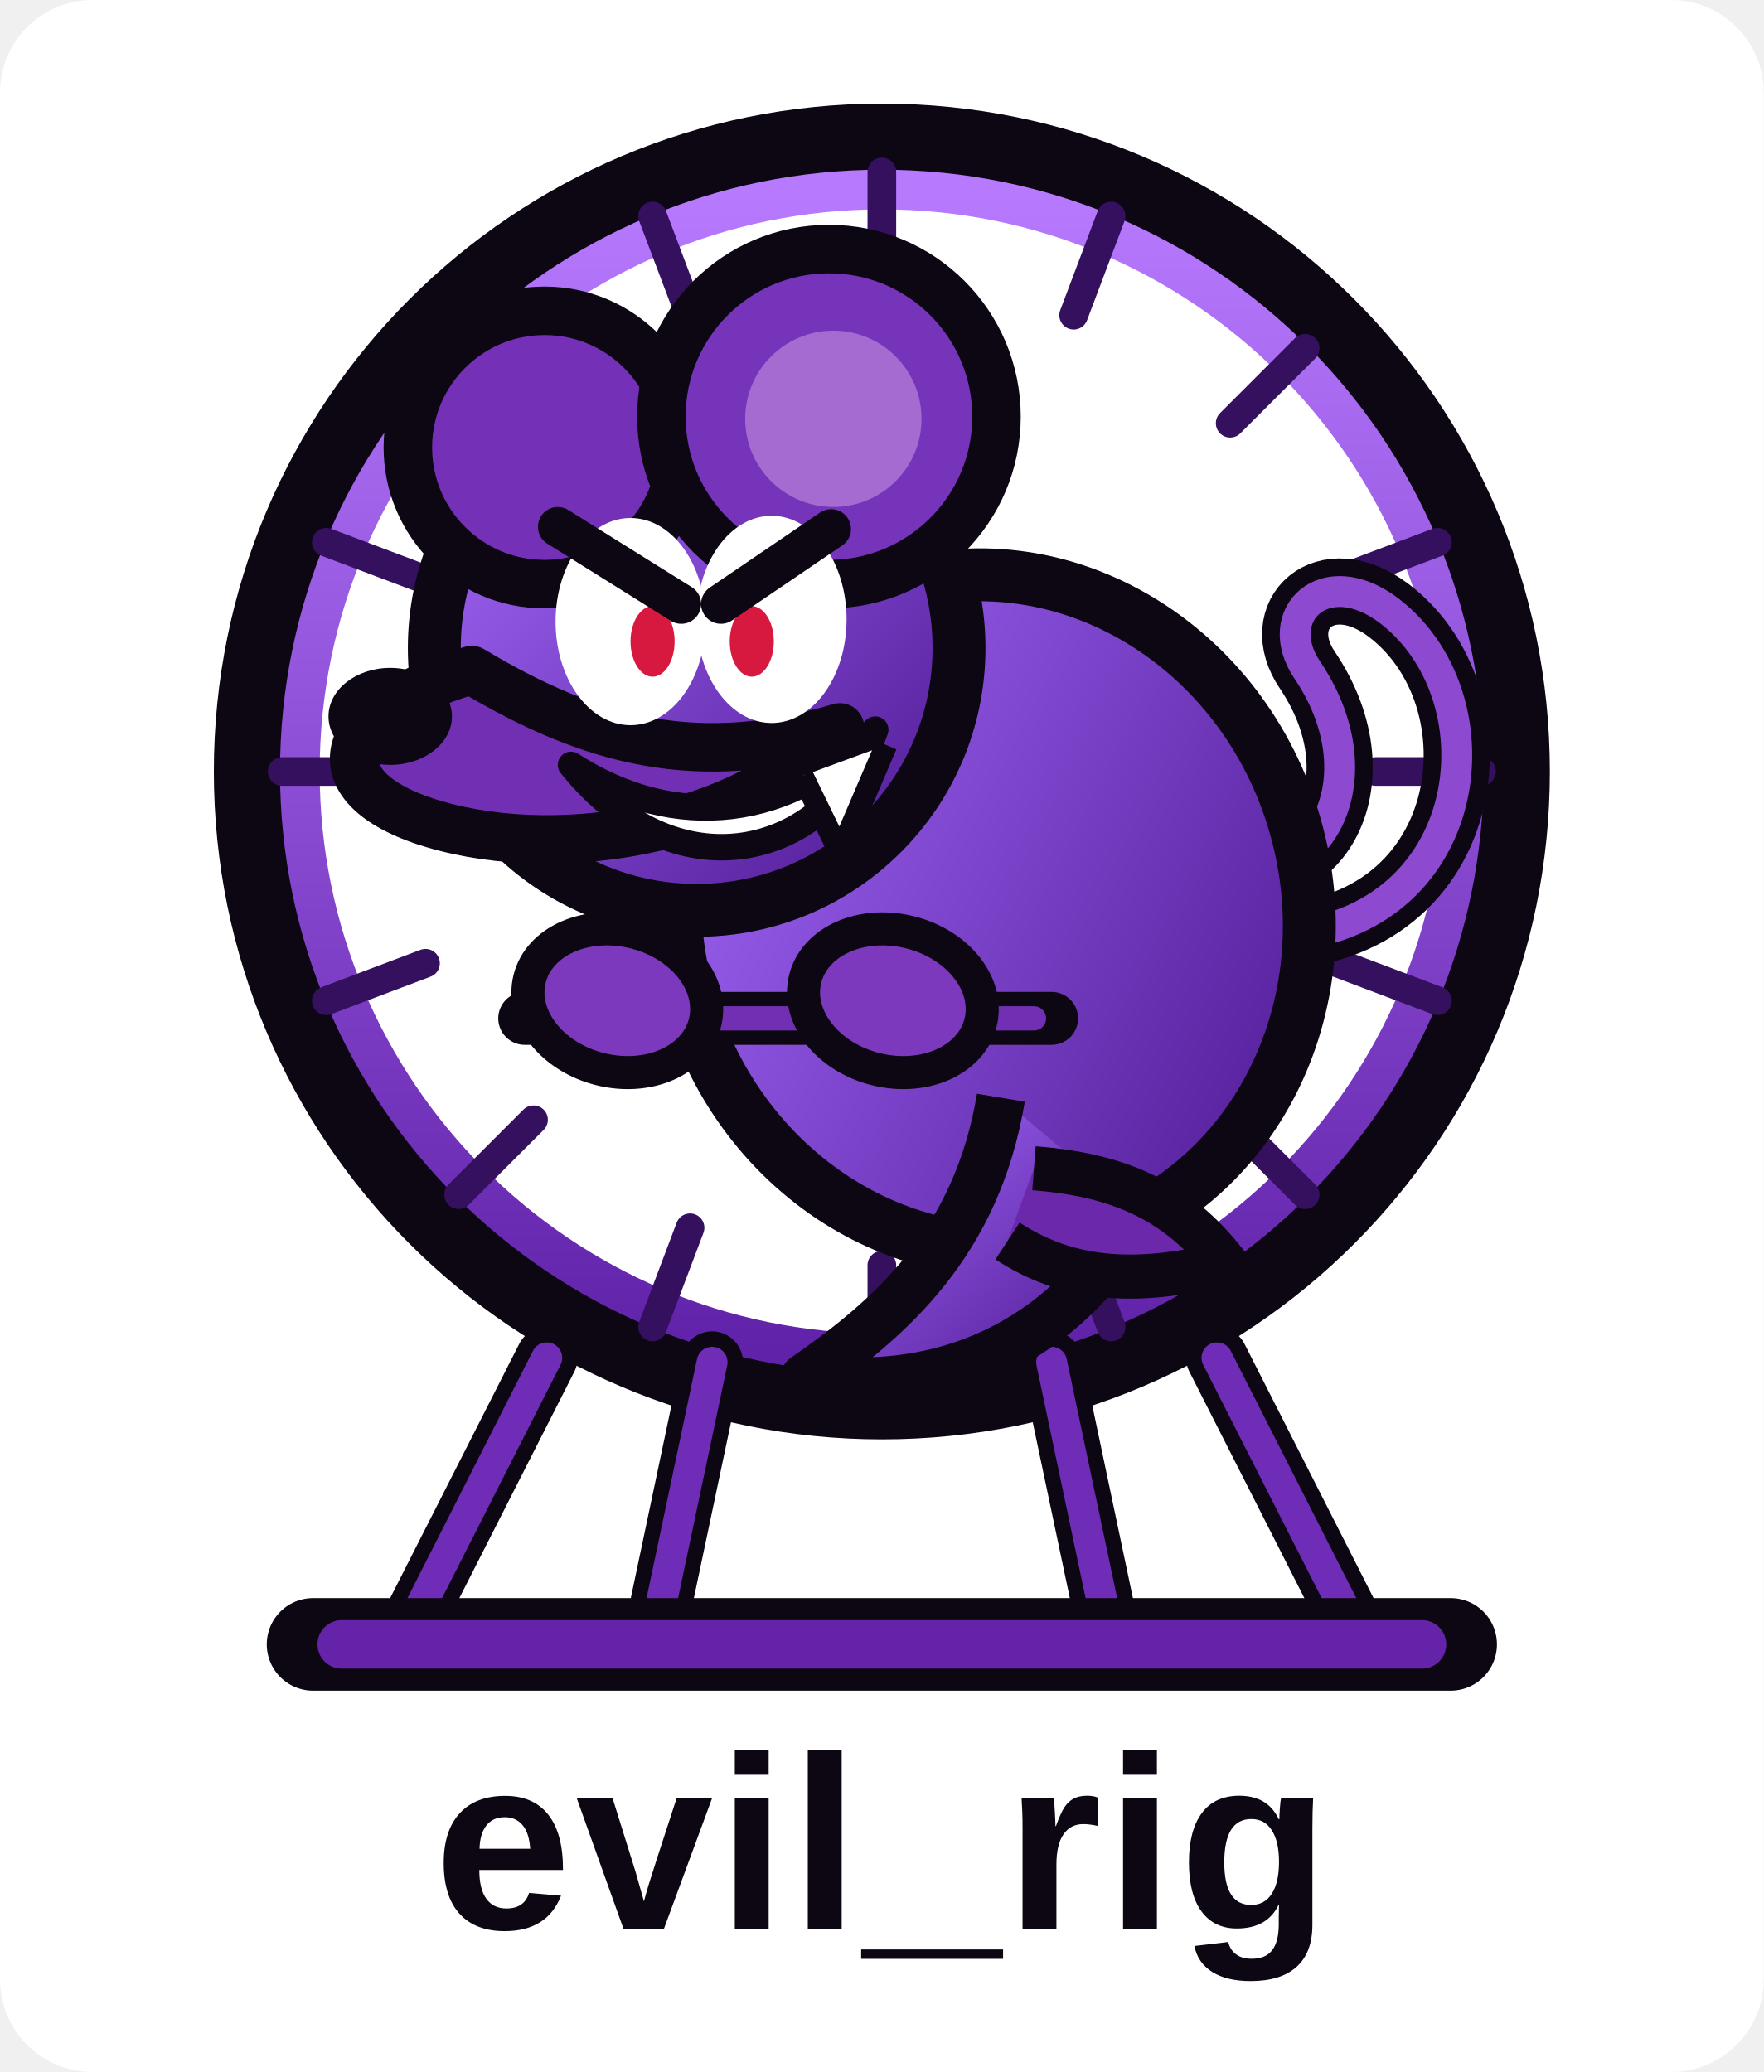
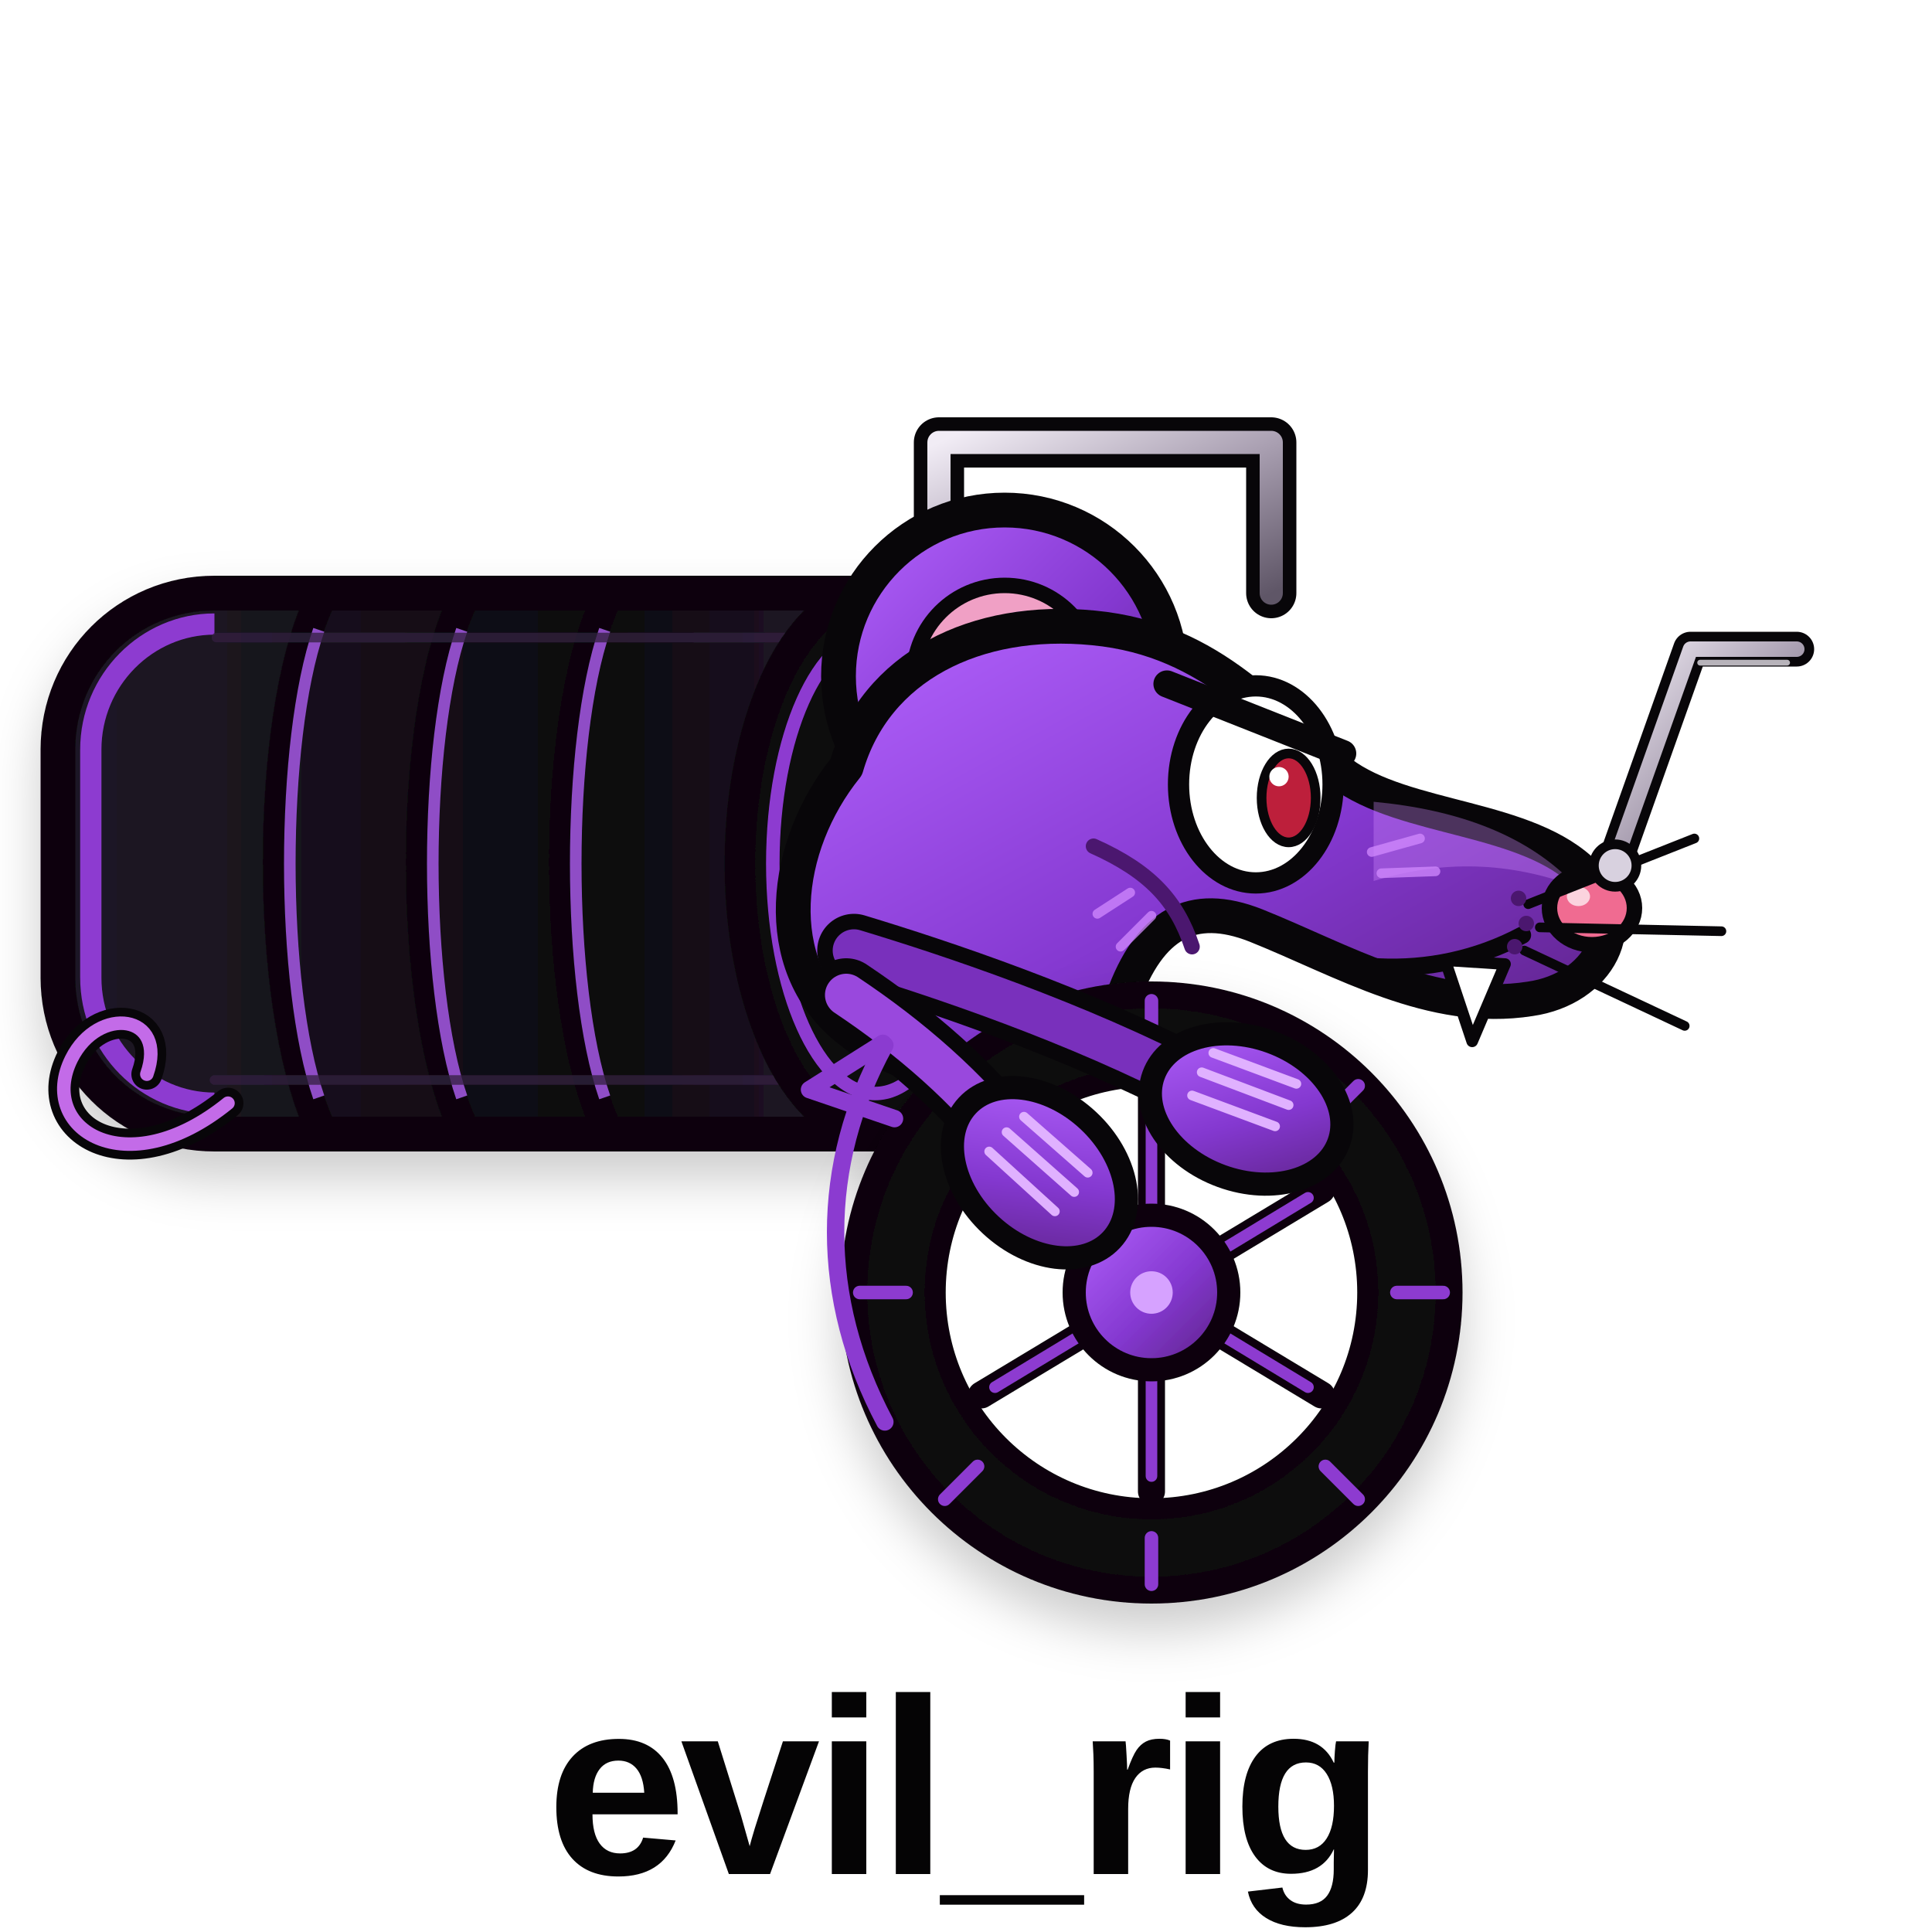
- <svg xmlns="http://www.w3.org/2000/svg" viewBox="0 0 800 940" role="img" aria-labelledby="title desc">
+ <svg xmlns="http://www.w3.org/2000/svg" viewBox="0 0 1000 1000" role="img" aria-labelledby="title desc">
  <defs>
    <linearGradient id="purple" x1="0" y1="0" x2="1" y2="1">
-       <stop offset="0" stop-color="#a66cff" />
-       <stop offset="1" stop-color="#4c168f" />
+       <stop offset="0" stop-color="#b464ff" />
+       <stop offset="0.55" stop-color="#8438d0" />
+       <stop offset="1" stop-color="#592080" />
    </linearGradient>
-     <linearGradient id="rim" x1="0" y1="0" x2="0" y2="1">
-       <stop offset="0" stop-color="#b77aff" />
-       <stop offset="1" stop-color="#6122aa" />
+     <linearGradient id="purpleDark" x1="0" y1="0" x2="0" y2="1">
+       <stop offset="0" stop-color="#6e2cac" />
+       <stop offset="1" stop-color="#351044" />
    </linearGradient>
+     <linearGradient id="tube" x1="0" y1="0" x2="1" y2="0">
+       <stop offset="0" stop-color="#201827" />
+       <stop offset="0.58" stop-color="#0c090e" />
+       <stop offset="1" stop-color="#33203f" />
+     </linearGradient>
+     <linearGradient id="metal" x1="0" y1="0" x2="1" y2="1">
+       <stop offset="0" stop-color="#f1ecf5" />
+       <stop offset="0.5" stop-color="#aaa0b2" />
+       <stop offset="1" stop-color="#5f5667" />
+     </linearGradient>
+     <filter id="softShadow" x="-30%" y="-30%" width="160%" height="160%">
+       <feDropShadow dx="0" dy="14" stdDeviation="13" flood-color="#000" flood-opacity="0.2" />
+     </filter>
  </defs>
-   <rect width="800" height="940" rx="42" fill="#fff" />
-   <circle cx="400" cy="350" r="286" fill="none" stroke="#0c0712" stroke-width="34" />
-   <circle cx="400" cy="350" r="264" fill="none" stroke="url(#rim)" stroke-width="18" />
-   <g stroke="#35105f" stroke-width="13" stroke-linecap="round">
-     <path d="M400 78v48M400 574v48M128 350h48M624 350h48" />
-     <path d="M208 158l34 34M558 508l34 34M208 542l34-34M558 192l34-34" />
-     <path d="M148 246l45 17M607 437l45 17M148 454l45-17M607 263l45-17" />
-     <path d="M296 98l17 45M487 557l17 45M504 98l-17 45M313 557l-17 45" />
+   <rect width="1000" height="1000" fill="#ffffff" />
+   <g filter="url(#softShadow)">
+     <path d="M111 307h342c42 0 75 34 75 76v127c0 43-33 77-75 77H111c-45 0-81-36-81-81V388c0-45 36-81 81-81z" fill="url(#tube)" stroke="#080609" stroke-width="18" />
+     <path d="M111 323c-35 0-64 29-64 65v118c0 36 29 65 64 65" fill="none" stroke="#8d3bd0" stroke-width="11" />
+     <g fill="none" stroke="#080609" stroke-width="16">
+       <path d="M165 312c-28 61-28 207 0 270" />
+       <path d="M239 312c-28 61-28 207 0 270" />
+       <path d="M313 312c-28 61-28 207 0 270" />
+     </g>
+     <g fill="none" stroke="#9d55da" stroke-width="6" opacity="0.9">
+       <path d="M165 326c-20 58-20 184 0 242" />
+       <path d="M239 326c-20 58-20 184 0 242" />
+       <path d="M313 326c-20 58-20 184 0 242" />
+     </g>
+     <path d="M112 330h297M111 559h298" fill="none" stroke="#33203f" stroke-width="5" stroke-linecap="round" opacity="0.75" />
+     <ellipse cx="453" cy="447" rx="70" ry="140" fill="#0b080d" stroke="#080609" stroke-width="16" />
+     <ellipse cx="453" cy="447" rx="53" ry="119" fill="none" stroke="#8d3bd0" stroke-width="7" />
  </g>
-   <path d="M248 616l-66 130M552 616l66 130M323 618l-27 128M477 618l27 128" fill="none" stroke="#0c0712" stroke-width="28" stroke-linecap="round" />
-   <path d="M248 616l-66 130M552 616l66 130M323 618l-27 128M477 618l27 128" fill="none" stroke="#6f2db7" stroke-width="14" stroke-linecap="round" />
-   <path d="M142 746h516" stroke="#0c0712" stroke-width="42" stroke-linecap="round" />
-   <path d="M155 746h490" stroke="#6523a9" stroke-width="22" stroke-linecap="round" />
-   <path d="M565 425c103 6 120-106 65-148-29-22-54 2-37 27 35 52 2 105-43 86" fill="none" stroke="#0c0712" stroke-width="30" stroke-linecap="round" />
-   <path d="M565 425c103 6 120-106 65-148-29-22-54 2-37 27 35 52 2 105-43 86" fill="none" stroke="#8d4ad1" stroke-width="14" stroke-linecap="round" />
-   <ellipse cx="450" cy="414" rx="143" ry="154" transform="rotate(-16 450 414)" fill="url(#purple)" stroke="#0c0712" stroke-width="24" />
-   <path d="M454 498c-11 66-50 100-89 127 69 10 123-22 151-75" fill="url(#purple)" stroke="#0c0712" stroke-width="22" stroke-linejoin="round" />
-   <circle cx="316" cy="294" r="119" fill="url(#purple)" stroke="#0c0712" stroke-width="24" />
-   <circle cx="247" cy="203" r="62" fill="#7431b7" stroke="#0c0712" stroke-width="22" />
-   <circle cx="376" cy="189" r="76" fill="#7534b9" stroke="#0c0712" stroke-width="22" />
-   <circle cx="378" cy="190" r="40" fill="#a66bd0" />
-   <path d="M214 304c-57 16-74 50-23 68 58 20 146 6 190-42-64 19-112 7-167-26z" fill="#7130b3" stroke="#0c0712" stroke-width="22" stroke-linejoin="round" />
-   <ellipse cx="177" cy="325" rx="28" ry="22" fill="#0c0712" />
-   <ellipse cx="286" cy="282" rx="34" ry="47" fill="#fff" />
-   <ellipse cx="350" cy="281" rx="34" ry="47" fill="#fff" />
-   <ellipse cx="296" cy="291" rx="10" ry="16" fill="#d7193f" />
-   <ellipse cx="341" cy="291" rx="10" ry="16" fill="#d7193f" />
-   <path d="M253 239l56 35M377 240l-50 34" fill="none" stroke="#0c0712" stroke-width="18" stroke-linecap="round" />
-   <path d="M259 347c48 31 100 24 138-16-19 56-88 78-138 16z" fill="#fff" stroke="#0c0712" stroke-width="12" stroke-linejoin="round" />
-   <path d="M364 352l17 35 21-49" fill="#fff" stroke="#0c0712" stroke-width="10" stroke-linejoin="round" />
-   <path d="M469 530c39 3 65 15 87 43-43 11-73 7-99-10" fill="#6b28aa" stroke="#0c0712" stroke-width="20" />
-   <path d="M238 462h239" stroke="#0c0712" stroke-width="24" stroke-linecap="round" />
-   <path d="M247 462h222" stroke="#7130b3" stroke-width="11" stroke-linecap="round" />
-   <g fill="#7d39bd" stroke="#0c0712" stroke-width="15">
-     <ellipse cx="280" cy="454" rx="41" ry="32" transform="rotate(14 280 454)" />
-     <ellipse cx="405" cy="454" rx="41" ry="32" transform="rotate(14 405 454)" />
+   <path d="M118 571C65 614 19 584 37 548c14-28 50-23 39 8" fill="none" stroke="#080609" stroke-width="16" stroke-linecap="round" />
+   <path d="M118 571C65 614 19 584 37 548c14-28 50-23 39 8" fill="none" stroke="#c36be8" stroke-width="7" stroke-linecap="round" />
+   <path d="M486 304v-75h172v78" fill="none" stroke="#080609" stroke-width="26" stroke-linecap="round" stroke-linejoin="round" />
+   <path d="M486 304v-75h172v78" fill="none" stroke="url(#metal)" stroke-width="12" stroke-linecap="round" stroke-linejoin="round" />
+   <path d="M456 310h77v78h-77z" fill="url(#metal)" stroke="#080609" stroke-width="12" stroke-linejoin="round" />
+   <path d="M467 323h55M467 375h55" fill="none" stroke="#f1ecf5" stroke-width="4" opacity="0.7" />
+   <circle cx="478" cy="347" r="9" fill="#8c3ed0" stroke="#080609" stroke-width="5" />
+   <circle cx="511" cy="347" r="9" fill="#8c3ed0" stroke="#080609" stroke-width="5" />
+   <circle cx="520" cy="350" r="86" fill="url(#purple)" stroke="#080609" stroke-width="18" />
+   <circle cx="520" cy="350" r="47" fill="#f0a0c5" stroke="#080609" stroke-width="8" />
+   <path d="M486 357c12-33 45-49 73-29" fill="none" stroke="#d18aff" stroke-width="6" stroke-linecap="round" />
+   <path d="M438 397c15-52 67-78 128-72 63 6 92 48 128 75 33 25 97 22 127 53 25 26 6 59-29 64-51 8-97-20-142-38-33-13-55-1-69 38-18 52-101 50-143 15-40-33-33-94 0-135z" fill="url(#purple)" stroke="#080609" stroke-width="18" stroke-linejoin="round" />
+   <path d="M711 415c43 4 80 17 105 44-35-13-69-14-105-3" fill="#d18aff" opacity="0.34" />
+   <ellipse cx="650" cy="406" rx="40" ry="51" fill="#ffffff" stroke="#080609" stroke-width="11" />
+   <ellipse cx="667" cy="413" rx="14" ry="23" fill="#bd1f3b" stroke="#080609" stroke-width="5" />
+   <circle cx="662" cy="402" r="5" fill="#ffffff" />
+   <path d="M604 354l91 36" fill="none" stroke="#080609" stroke-width="14" stroke-linecap="round" />
+   <ellipse cx="824" cy="470" rx="22" ry="19" fill="#f06b91" stroke="#080609" stroke-width="8" />
+   <ellipse cx="817" cy="464" rx="6" ry="5" fill="#ffffff" opacity="0.7" />
+   <path d="M642 478c43 27 99 31 146 6" fill="none" stroke="#080609" stroke-width="9" stroke-linecap="round" />
+   <path d="M748 497l31 2-17 40z" fill="#ffffff" stroke="#080609" stroke-width="6" stroke-linejoin="round" />
+   <path d="M566 438c29 13 43 28 51 52" fill="none" stroke="#4b176f" stroke-width="8" stroke-linecap="round" />
+   <path d="M585 462l-17 11M596 474l-16 16M710 441l25-7M715 452l28-1" fill="none" stroke="#d18aff" stroke-width="5" stroke-linecap="round" opacity="0.75" />
+   <g fill="none" stroke="#080609" stroke-width="5" stroke-linecap="round">
+     <path d="M791 468l86-34M797 480l94 2M789 492l83 39" />
  </g>
-   <text x="400" y="875" text-anchor="middle" font-family="Arial, Helvetica, sans-serif" font-size="112" font-weight="800" letter-spacing="2" fill="#0c0712">evil_rig</text>
+   <g fill="#4b176f">
+     <circle cx="786" cy="465" r="4" />
+     <circle cx="790" cy="478" r="4" />
+     <circle cx="784" cy="490" r="4" />
+   </g>
+   <g filter="url(#softShadow)">
+     <circle cx="596" cy="669" r="154" fill="#0a080b" stroke="#080609" stroke-width="14" />
+     <circle cx="596" cy="669" r="112" fill="#ffffff" stroke="#080609" stroke-width="11" />
+     <g fill="none" stroke="#080609" stroke-width="14" stroke-linecap="round">
+       <path d="M596 669V566" />
+       <path d="M596 669l88-53" />
+       <path d="M596 669l88 53" />
+       <path d="M596 669v103" />
+       <path d="M596 669l-88 53" />
+       <path d="M596 669l-88-53" />
+     </g>
+     <g fill="none" stroke="#8d3bd0" stroke-width="6" stroke-linecap="round">
+       <path d="M596 669V574M596 669l81-49M596 669l81 49M596 669v95M596 669l-81 49M596 669l-81-49" />
+     </g>
+     <g fill="none" stroke="#8d3bd0" stroke-width="7" stroke-linecap="round">
+       <path d="M596 518v24M596 796v24M445 669h24M723 669h24M489 562l17 17M686 759l17 17M489 776l17-17M686 579l17-17" />
+     </g>
+     <circle cx="596" cy="669" r="40" fill="url(#purple)" stroke="#080609" stroke-width="12" />
+     <circle cx="596" cy="669" r="11" fill="#d6a2ff" />
+   </g>
+   <g fill="none" stroke-linecap="round">
+     <path d="M442 492c43 13 115 37 178 70" stroke="#080609" stroke-width="38" />
+     <path d="M442 492c43 13 115 37 178 70" stroke="#7930bc" stroke-width="22" />
+     <path d="M438 515c33 22 63 48 86 78" stroke="#080609" stroke-width="38" />
+     <path d="M438 515c33 22 63 48 86 78" stroke="#9948dd" stroke-width="22" />
+   </g>
+   <g fill="url(#purple)" stroke="#080609" stroke-width="12">
+     <ellipse cx="645" cy="574" rx="51" ry="37" transform="rotate(20 645 574)" />
+     <ellipse cx="538" cy="607" rx="51" ry="37" transform="rotate(43 538 607)" />
+   </g>
+   <g fill="none" stroke="#e0b1ff" stroke-width="5" stroke-linecap="round">
+     <path d="M617 567l43 16M622 555l45 17M628 545l43 16M512 596l34 31M521 586l35 31M530 578l33 29" />
+   </g>
+   <path d="M458 736c-34-64-34-133 0-195" fill="none" stroke="#8b3bd0" stroke-width="9" stroke-linecap="round" />
+   <path d="M457 540l-38 24 44 15" fill="none" stroke="#8b3bd0" stroke-width="9" stroke-linecap="round" stroke-linejoin="round" />
+   <path d="M930 336h-55l-38 107" fill="none" stroke="#080609" stroke-width="18" stroke-linecap="round" stroke-linejoin="round" />
+   <path d="M930 336h-55l-38 107" fill="none" stroke="url(#metal)" stroke-width="8" stroke-linecap="round" stroke-linejoin="round" />
+   <path d="M925 343h-45" fill="none" stroke="#f1ecf5" stroke-width="3" stroke-linecap="round" opacity="0.75" />
+   <circle cx="836" cy="448" r="11" fill="#d8d1df" stroke="#080609" stroke-width="5" />
+   <text x="500" y="970" text-anchor="middle" font-family="Arial Rounded MT Bold, Arial, Helvetica, sans-serif" font-size="130" font-weight="800" letter-spacing="-3" fill="#050405">evil_rig</text>
</svg>
